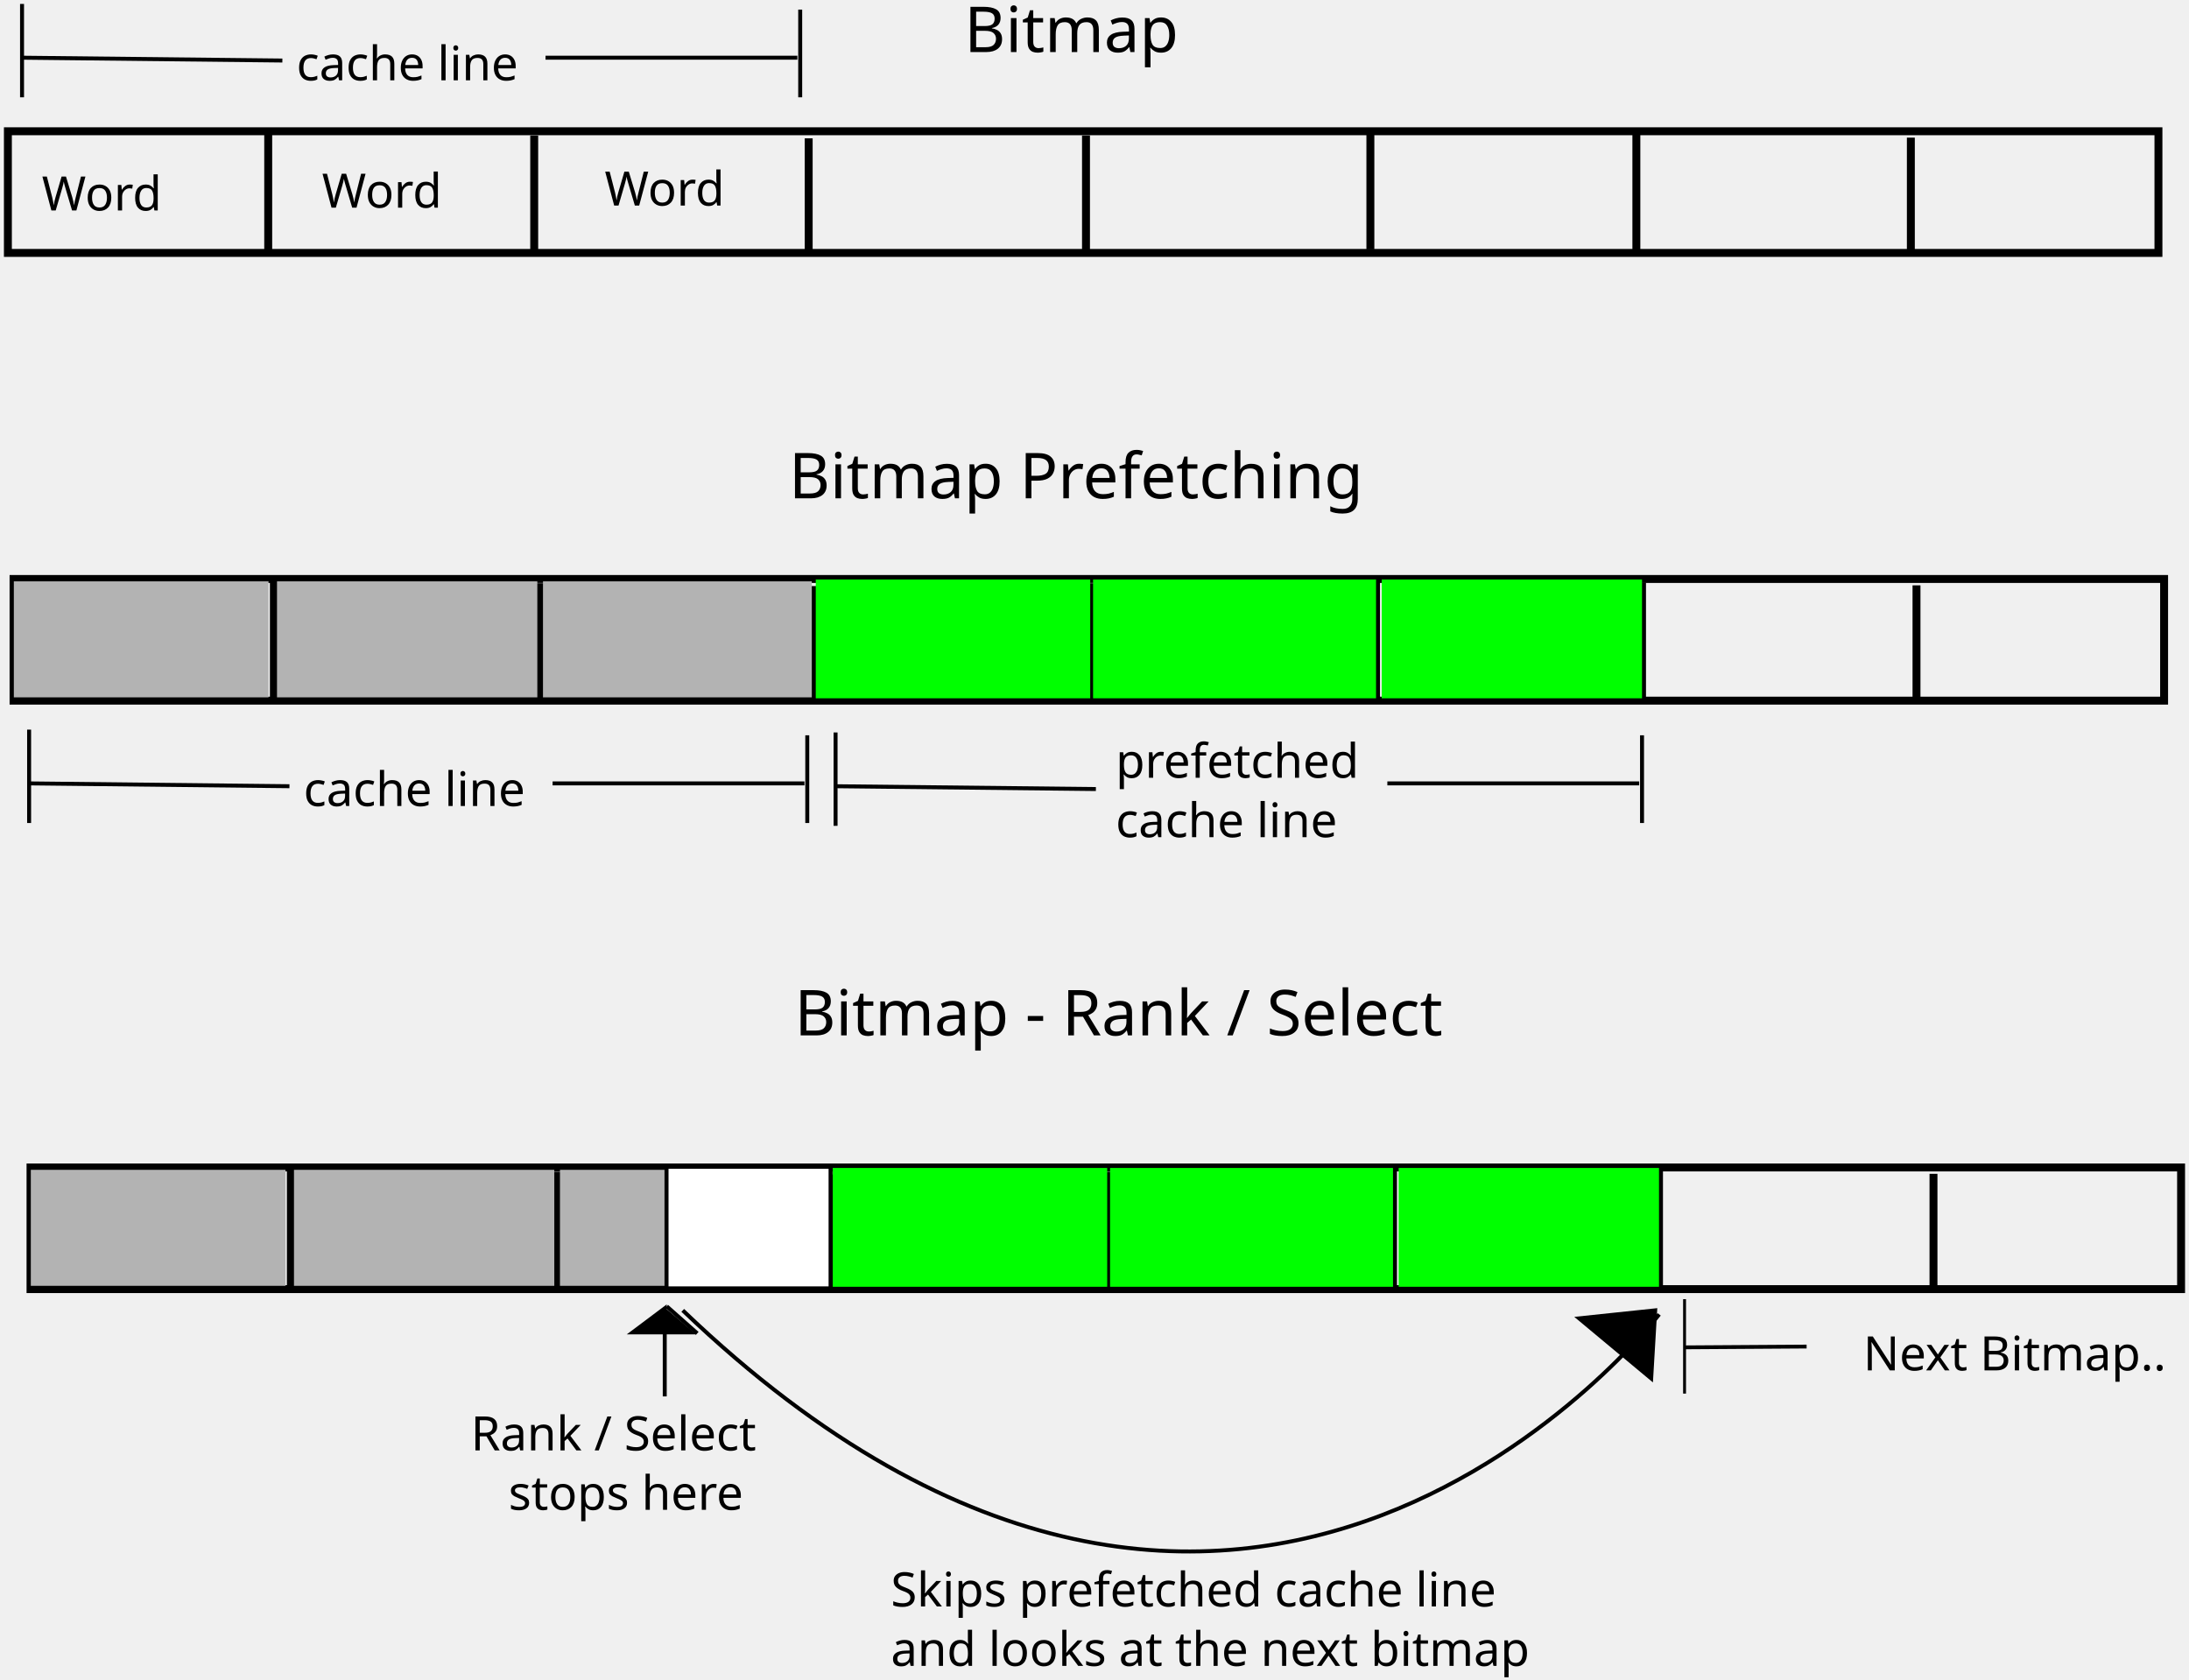
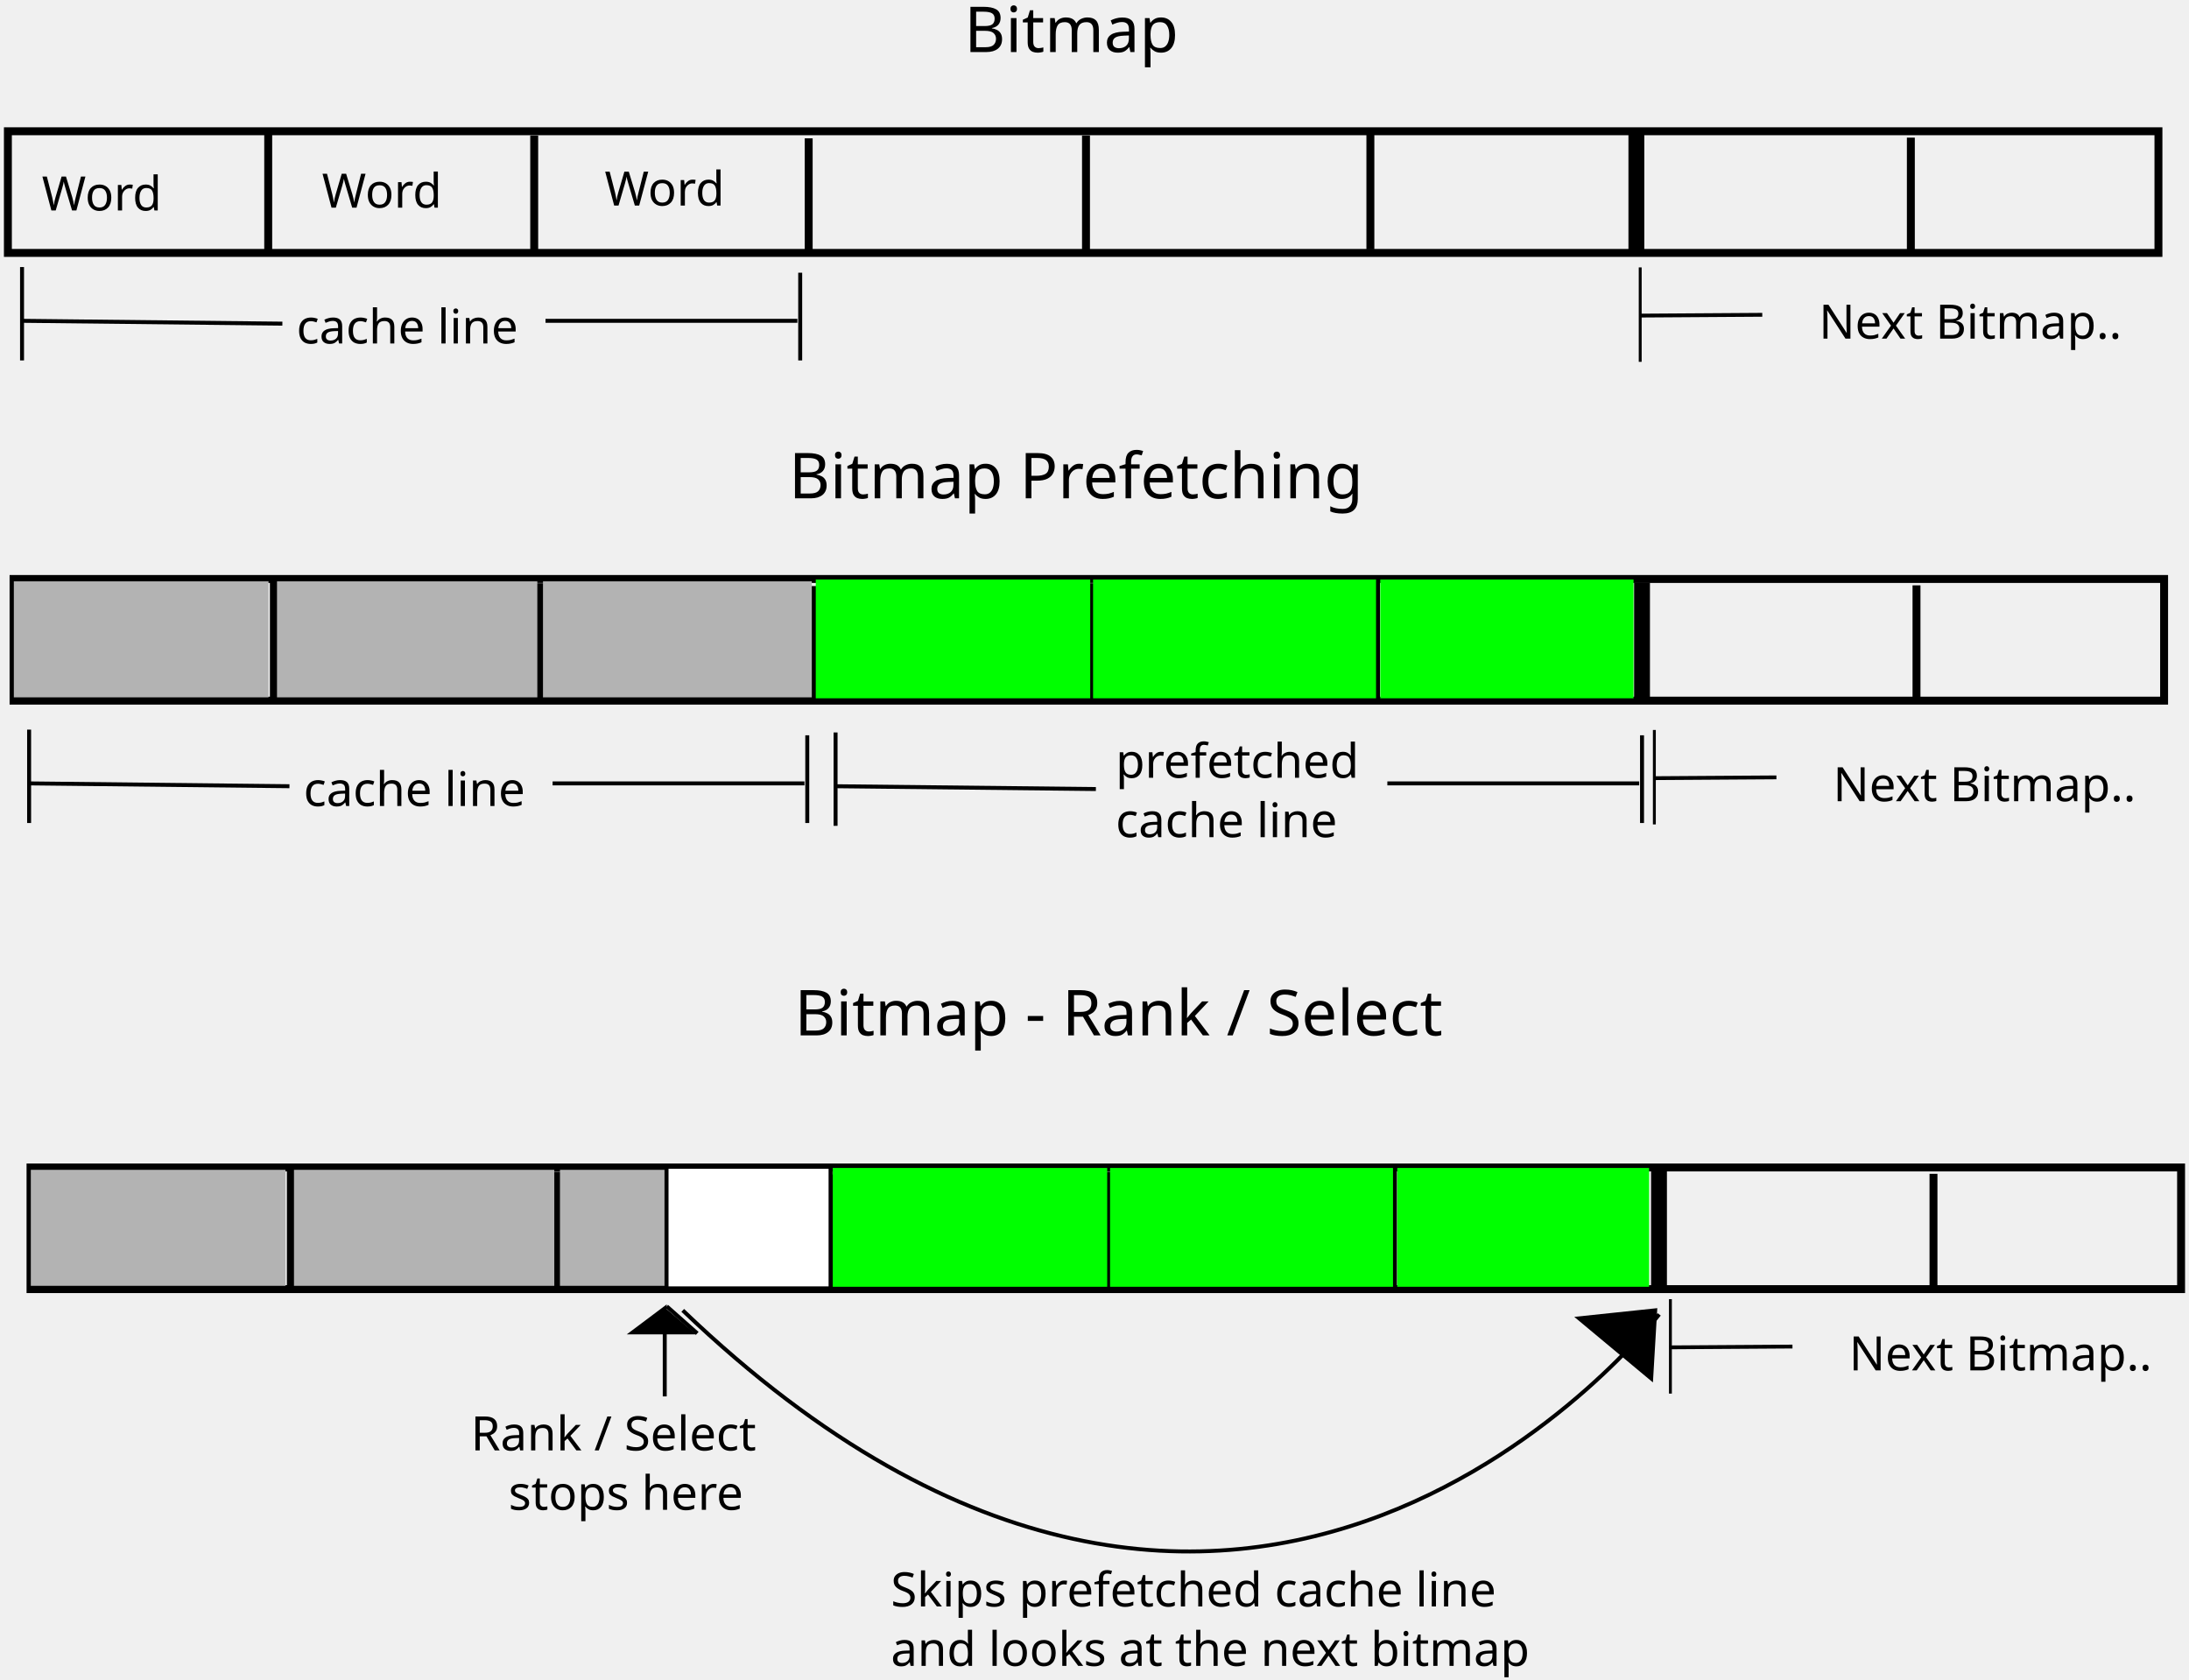
<svg xmlns="http://www.w3.org/2000/svg" width="552.562" height="424.073" id="svg2" version="1.1">
  <defs id="defs4" />
  <g id="layer1" transform="translate(-104.4375,-64.9375)">
    <rect style="fill:#ffffff" id="rect2995" width="480" height="385.714" x="-1314.286" y="78.076" />
    <text xml:space="preserve" style="font-size:40px;font-style:normal;font-weight:normal;line-height:125%;letter-spacing:0px;word-spacing:0px;fill:#000000;fill-opacity:1;stroke:none;font-family:Sans" x="347.857" y="78.076" id="text3775">
      <tspan id="tspan3777" x="347.857" y="78.076" style="font-size:16px;font-style:normal;font-variant:normal;font-weight:normal;font-stretch:normal;font-family:Verdana;-inkscape-font-specification:Verdana">Bitmap</tspan>
    </text>
    <path style="fill:none;stroke:#000000;stroke-width:2;stroke-linecap:butt;stroke-linejoin:miter;stroke-miterlimit:4;stroke-opacity:1;stroke-dasharray:none" d="m 172.143,98.791 0,29.286" id="path3779" />
    <path style="fill:none;stroke:#000000;stroke-width:2;stroke-linecap:butt;stroke-linejoin:miter;stroke-miterlimit:4;stroke-opacity:1;stroke-dasharray:none" d="m 239.286,99.148 0,29.286" id="path3779-6" />
    <path style="fill:none;stroke:#000000;stroke-width:2;stroke-linecap:butt;stroke-linejoin:miter;stroke-miterlimit:4;stroke-opacity:1;stroke-dasharray:none" d="m 308.571,99.862 0,29.286" id="path3779-6-1" />
    <path style="fill:none;stroke:#000000;stroke-width:2;stroke-linecap:butt;stroke-linejoin:miter;stroke-miterlimit:4;stroke-opacity:1;stroke-dasharray:none" d="m 378.571,99.148 0,29.286" id="path3779-6-5" />
    <path style="fill:none;stroke:#000000;stroke-width:2;stroke-linecap:butt;stroke-linejoin:miter;stroke-miterlimit:4;stroke-opacity:1;stroke-dasharray:none" d="m 450.357,98.612 0,29.286" id="path3779-1" />
-     <path style="fill:#000000;stroke:#000000;stroke-width:2;stroke-linecap:butt;stroke-linejoin:miter;stroke-miterlimit:4;stroke-opacity:1;stroke-dasharray:none" d="m 517.5,98.969 0,29.286" id="path3779-6-8" />
+     <path style="fill:#000000;stroke:#000000;stroke-width:4;stroke-linecap:butt;stroke-linejoin:miter;stroke-miterlimit:4;stroke-opacity:1;stroke-dasharray:none" d="m 517.5,98.969 0,29.286" id="path3779-6-8" />
    <path style="fill:none;stroke:#000000;stroke-width:2;stroke-linecap:butt;stroke-linejoin:miter;stroke-miterlimit:4;stroke-opacity:1;stroke-dasharray:none" d="m 586.786,99.684 0,29.286" id="path3779-6-1-2" />
    <rect style="fill:none;stroke:#000000;stroke-width:2;stroke-miterlimit:4;stroke-dasharray:none" id="rect3879" width="542.857" height="30.714" x="106.429" y="98.076" />
    <text xml:space="preserve" style="font-size:12px;font-style:normal;font-weight:normal;line-height:125%;letter-spacing:0px;word-spacing:0px;fill:#000000;fill-opacity:1;stroke:none;font-family:Sans" x="115" y="118.076" id="text3881">
      <tspan id="tspan3883" x="115" y="118.076">Word</tspan>
    </text>
    <text xml:space="preserve" style="font-size:12px;font-style:normal;font-weight:normal;line-height:125%;letter-spacing:0px;word-spacing:0px;fill:#000000;fill-opacity:1;stroke:none;font-family:Sans" x="185.714" y="117.362" id="text3885">
      <tspan id="tspan3887" x="185.714" y="117.362">Word</tspan>
    </text>
    <text xml:space="preserve" style="font-size:40px;font-style:normal;font-weight:normal;line-height:125%;letter-spacing:0px;word-spacing:0px;fill:#000000;fill-opacity:1;stroke:none;font-family:Sans" x="303.571" y="190.753" id="text3775-7">
      <tspan id="tspan3777-8" x="303.571" y="190.753" style="font-size:16px;font-style:normal;font-variant:normal;font-weight:normal;font-stretch:normal;font-family:Verdana;-inkscape-font-specification:Verdana">Bitmap Prefetching</tspan>
    </text>
    <text xml:space="preserve" style="font-size:12px;font-style:normal;font-weight:normal;line-height:125%;letter-spacing:0px;word-spacing:0px;fill:#000000;fill-opacity:1;stroke:none;font-family:Sans" x="257.067" y="116.836" id="text3885-7">
      <tspan id="tspan3887-6" x="257.067" y="116.836">Word</tspan>
    </text>
-     <text xml:space="preserve" style="font-size:12px;font-style:normal;font-weight:normal;line-height:125%;letter-spacing:0px;word-spacing:0px;fill:#000000;fill-opacity:1;stroke:none;font-family:Sans" x="179.286" y="85.219" id="text3977">
-       <tspan id="tspan3979" x="179.286" y="85.219">cache line</tspan>
+     <text xml:space="preserve" style="font-size:12px;font-style:normal;font-weight:normal;line-height:125%;letter-spacing:0px;word-spacing:0px;fill:#000000;fill-opacity:1;stroke:none;font-family:Sans" x="179.286" y="151.648" id="text3977">
+       <tspan id="tspan3979" x="179.286" y="151.648">cache line</tspan>
    </text>
-     <path style="fill:none;stroke:#000000;stroke-width:1px;stroke-linecap:butt;stroke-linejoin:miter;stroke-opacity:1" d="m 110,65.934 0,23.571" id="path3981" />
-     <path style="fill:none;stroke:#000000;stroke-width:1px;stroke-linecap:butt;stroke-linejoin:miter;stroke-opacity:1" d="m 110,79.505 65.714,0.714" id="path3983" />
-     <path style="fill:none;stroke:#000000;stroke-width:1px;stroke-linecap:butt;stroke-linejoin:miter;stroke-opacity:1" d="m 242.143,79.505 63.571,0" id="path3985" />
-     <path style="fill:none;stroke:#000000;stroke-width:1px;stroke-linecap:butt;stroke-linejoin:miter;stroke-opacity:1" d="m 306.429,67.362 0,22.143" id="path3987" />
+     <path style="fill:none;stroke:#000000;stroke-width:1px;stroke-linecap:butt;stroke-linejoin:miter;stroke-opacity:1" d="m 110,132.362 0,23.571" id="path3981" />
+     <path style="fill:none;stroke:#000000;stroke-width:1px;stroke-linecap:butt;stroke-linejoin:miter;stroke-opacity:1" d="m 110,145.934 65.714,0.714" id="path3983" />
+     <path style="fill:none;stroke:#000000;stroke-width:1px;stroke-linecap:butt;stroke-linejoin:miter;stroke-opacity:1" d="m 242.143,145.934 63.571,0" id="path3985" />
+     <path style="fill:none;stroke:#000000;stroke-width:1px;stroke-linecap:butt;stroke-linejoin:miter;stroke-opacity:1" d="m 306.429,133.791 0,22.143" id="path3987" />
    <text xml:space="preserve" style="font-size:12px;font-style:normal;font-weight:normal;line-height:125%;letter-spacing:0px;word-spacing:0px;fill:#000000;fill-opacity:1;stroke:none;font-family:Sans" x="386.071" y="261.291" id="text3977-3">
      <tspan id="tspan3979-8" x="386.071" y="261.291">prefetched</tspan>
      <tspan x="386.071" y="276.291" id="tspan4028">cache line</tspan>
    </text>
    <path style="fill:none;stroke:#000000;stroke-width:1px;stroke-linecap:butt;stroke-linejoin:miter;stroke-opacity:1" d="m 315.357,249.862 0,23.571" id="path3981-1" />
    <path style="fill:none;stroke:#000000;stroke-width:1px;stroke-linecap:butt;stroke-linejoin:miter;stroke-opacity:1" d="m 315.357,263.434 65.714,0.714" id="path3983-2" />
    <path style="fill:none;stroke:#000000;stroke-width:1px;stroke-linecap:butt;stroke-linejoin:miter;stroke-opacity:1" d="m 454.643,262.719 63.571,0" id="path3985-4" />
    <path style="fill:none;stroke:#000000;stroke-width:1px;stroke-linecap:butt;stroke-linejoin:miter;stroke-opacity:1" d="m 518.929,250.576 0,22.143" id="path3987-7" />
    <text xml:space="preserve" style="font-size:40px;font-style:normal;font-weight:normal;line-height:125%;letter-spacing:0px;word-spacing:0px;fill:#000000;fill-opacity:1;stroke:none;font-family:Sans" x="305" y="326.34" id="text3775-7-4">
      <tspan id="tspan3777-8-8" x="305" y="326.34" style="font-size:16px;font-style:normal;font-variant:normal;font-weight:normal;font-stretch:normal;font-family:Verdana;-inkscape-font-specification:Verdana">Bitmap - Rank / Select</tspan>
    </text>
    <text xml:space="preserve" style="font-size:12px;font-style:normal;font-weight:normal;line-height:125%;letter-spacing:0px;word-spacing:0px;fill:#000000;fill-opacity:1;stroke:none;font-family:Sans" x="181.071" y="268.434" id="text3977-4">
      <tspan id="tspan3979-1" x="181.071" y="268.434">cache line</tspan>
    </text>
    <path style="fill:none;stroke:#000000;stroke-width:1px;stroke-linecap:butt;stroke-linejoin:miter;stroke-opacity:1" d="m 111.786,249.148 0,23.571" id="path3981-6" />
    <path style="fill:none;stroke:#000000;stroke-width:1px;stroke-linecap:butt;stroke-linejoin:miter;stroke-opacity:1" d="m 111.786,262.719 65.714,0.714" id="path3983-7" />
    <path style="fill:none;stroke:#000000;stroke-width:1px;stroke-linecap:butt;stroke-linejoin:miter;stroke-opacity:1" d="m 243.929,262.719 63.571,0" id="path3985-3" />
    <path style="fill:none;stroke:#000000;stroke-width:1px;stroke-linecap:butt;stroke-linejoin:miter;stroke-opacity:1" d="m 308.214,250.576 0,22.143" id="path3987-1" />
    <path style="fill:none;stroke:#000000;stroke-width:2;stroke-linecap:butt;stroke-linejoin:miter;stroke-miterlimit:4;stroke-opacity:1;stroke-dasharray:none" d="m 173.571,211.826 0,29.286" id="path3779-4-1-1" />
    <path style="fill:#000000;stroke:#000000;stroke-width:2;stroke-linecap:butt;stroke-linejoin:miter;stroke-miterlimit:4;stroke-opacity:1;stroke-dasharray:none" d="m 240.714,212.184 0,29.286" id="path3779-6-59-9-9" />
    <path style="fill:none;stroke:#000000;stroke-width:2;stroke-linecap:butt;stroke-linejoin:miter;stroke-miterlimit:4;stroke-opacity:1;stroke-dasharray:none" d="m 310,212.898 0,29.286" id="path3779-6-1-5-9-2" />
    <path style="fill:none;stroke:#000000;stroke-width:2;stroke-linecap:butt;stroke-linejoin:miter;stroke-miterlimit:4;stroke-opacity:1;stroke-dasharray:none" d="m 380,212.184 0,29.286" id="path3779-6-5-4-9-3" />
    <path style="fill:none;stroke:#000000;stroke-width:2;stroke-linecap:butt;stroke-linejoin:miter;stroke-miterlimit:4;stroke-opacity:1;stroke-dasharray:none" d="m 451.786,211.648 0,29.286" id="path3779-1-1-3-6" />
-     <path style="fill:none;stroke:#000000;stroke-width:2;stroke-linecap:butt;stroke-linejoin:miter;stroke-miterlimit:4;stroke-opacity:1;stroke-dasharray:none" d="m 518.929,212.005 0,29.286" id="path3779-6-8-4-0-4" />
+     <path style="fill:none;stroke:#000000;stroke-width:4;stroke-linecap:butt;stroke-linejoin:miter;stroke-miterlimit:4;stroke-opacity:1;stroke-dasharray:none" d="m 518.929,212.005 0,29.286" id="path3779-6-8-4-0-4" />
    <path style="fill:#000000;stroke:#000000;stroke-width:2;stroke-linecap:butt;stroke-linejoin:miter;stroke-miterlimit:4;stroke-opacity:1;stroke-dasharray:none" d="m 588.214,212.719 0,29.286" id="path3779-6-1-2-7-9-7" />
    <rect style="fill:none;stroke:#000000;stroke-width:2;stroke-miterlimit:4;stroke-dasharray:none" id="rect3879-8-1-0" width="542.857" height="30.714" x="107.857" y="211.112" />
    <path style="fill:#b3b3b3;stroke:#b3b3b3;stroke-width:1.429;stroke-miterlimit:4;stroke-dasharray:none" d="m 108.644,226.354 0,-13.929 31.429,0 31.429,0 0,13.929 0,13.929 -31.429,0 -31.429,0 0,-13.929 z" id="path3946-6-5" />
    <path style="fill:#b3b3b3;stroke:#b3b3b3;stroke-width:1.429;stroke-miterlimit:4;stroke-dasharray:none" d="m 175.073,226.354 0,-13.929 32.143,0 32.143,0 0,13.929 0,13.929 -32.143,0 -32.143,0 0,-13.929 z" id="path3948-4-0" />
    <path style="fill:#b3b3b3;stroke:#b3b3b3;stroke-width:1.429;stroke-miterlimit:4;stroke-dasharray:none" d="m 242.216,226.354 0,-13.929 33.214,0 33.214,0 0,13.929 0,13.929 -33.214,0 -33.214,0 0,-13.929 z" id="path3950-1-1" />
    <path style="fill:#00ff00;stroke:#00ff00;stroke-width:2.143;stroke-miterlimit:4;stroke-dasharray:none" d="m 311.428,226.236 0,-13.929 33.571,0 33.571,0 0,13.929 0,13.929 -33.571,0 -33.571,0 0,-13.929 z" id="path4011" />
    <path style="fill:#00ff00;stroke:#00ff00;stroke-width:2.143;stroke-miterlimit:4;stroke-dasharray:none" d="m 381.428,226.236 0,-13.929 34.643,0 34.643,0 0,13.929 0,13.929 -34.643,0 -34.643,0 0,-13.929 z" id="path4013" />
-     <path style="fill:#00ff00;stroke:#00ff00;stroke-width:2.12;stroke-miterlimit:4;stroke-dasharray:none" d="m 454.273,226.236 0,-13.94 31.797,0 31.797,0 0,13.94 0,13.94 -31.797,0 -31.797,0 0,-13.94 z" id="path4015" />
+     <path style="fill:#00ff00;stroke:#00ff00;stroke-width:2.092;stroke-miterlimit:4;stroke-dasharray:none" d="m 453.902,226.236 0,-13.954 30.918,0 30.918,0 0,13.954 0,13.954 -30.918,0 -30.918,0 0,-13.954 z" id="path4015" />
    <path style="fill:none;stroke:#000000;stroke-width:2;stroke-linecap:butt;stroke-linejoin:miter;stroke-miterlimit:4;stroke-opacity:1;stroke-dasharray:none" d="m 177.857,360.398 0,29.286" id="path3779-4-1-1-5" />
    <path style="fill:#000000;stroke:#000000;stroke-width:2;stroke-linecap:butt;stroke-linejoin:miter;stroke-miterlimit:4;stroke-opacity:1;stroke-dasharray:none" d="m 245,360.755 0,29.286" id="path3779-6-59-9-9-5" />
    <path style="fill:none;stroke:#000000;stroke-width:2;stroke-linecap:butt;stroke-linejoin:miter;stroke-miterlimit:4;stroke-opacity:1;stroke-dasharray:none" d="m 314.286,361.469 0,29.286" id="path3779-6-1-5-9-2-8" />
    <path style="fill:none;stroke:#000000;stroke-width:2;stroke-linecap:butt;stroke-linejoin:miter;stroke-miterlimit:4;stroke-opacity:1;stroke-dasharray:none" d="m 384.286,360.755 0,29.286" id="path3779-6-5-4-9-3-6" />
    <path style="fill:none;stroke:#000000;stroke-width:2;stroke-linecap:butt;stroke-linejoin:miter;stroke-miterlimit:4;stroke-opacity:1;stroke-dasharray:none" d="m 456.071,360.219 0,29.286" id="path3779-1-1-3-6-6" />
-     <path style="fill:none;stroke:#000000;stroke-width:2;stroke-linecap:butt;stroke-linejoin:miter;stroke-miterlimit:4;stroke-opacity:1;stroke-dasharray:none" d="m 523.214,360.576 0,29.286" id="path3779-6-8-4-0-4-3" />
+     <path style="fill:none;stroke:#000000;stroke-width:4;stroke-linecap:butt;stroke-linejoin:miter;stroke-miterlimit:4;stroke-opacity:1;stroke-dasharray:none" d="m 523.214,360.576 0,29.286" id="path3779-6-8-4-0-4-3" />
    <path style="fill:#000000;stroke:#000000;stroke-width:2;stroke-linecap:butt;stroke-linejoin:miter;stroke-miterlimit:4;stroke-opacity:1;stroke-dasharray:none" d="m 592.5,361.291 0,29.286" id="path3779-6-1-2-7-9-7-9" />
    <rect style="fill:none;stroke:#000000;stroke-width:2;stroke-miterlimit:4;stroke-dasharray:none" id="rect3879-8-1-0-0" width="542.857" height="30.714" x="112.143" y="359.684" />
    <path style="fill:#b3b3b3;stroke:#b3b3b3;stroke-width:1.429;stroke-miterlimit:4;stroke-dasharray:none" d="m 112.93,374.925 0,-13.929 31.429,0 31.429,0 0,13.929 0,13.929 -31.429,0 -31.429,0 0,-13.929 z" id="path3946-6-5-3" />
    <path style="fill:#b3b3b3;stroke:#b3b3b3;stroke-width:1.429;stroke-miterlimit:4;stroke-dasharray:none" d="m 179.359,374.925 0,-13.929 32.143,0 32.143,0 0,13.929 0,13.929 -32.143,0 -32.143,0 0,-13.929 z" id="path3948-4-0-4" />
    <path style="fill:#b3b3b3;stroke:#b3b3b3;stroke-width:1.429;stroke-miterlimit:4;stroke-dasharray:none" d="m 246.501,374.925 0,-13.929 33.214,0 33.214,0 0,13.929 0,13.929 -33.214,0 -33.214,0 0,-13.929 z" id="path3950-1-1-6" />
    <path style="fill:#00ff00;stroke:#00ff00;stroke-width:2.143;stroke-miterlimit:4;stroke-dasharray:none" d="m 315.713,374.808 0,-13.929 33.571,0 33.571,0 0,13.929 0,13.929 -33.571,0 -33.571,0 0,-13.929 z" id="path4011-7" />
    <path style="fill:#00ff00;stroke:#00ff00;stroke-width:2.143;stroke-miterlimit:4;stroke-dasharray:none" d="m 385.713,374.808 0,-13.929 34.643,0 34.643,0 0,13.929 0,13.929 -34.643,0 -34.643,0 0,-13.929 z" id="path4013-8" />
-     <path style="fill:#00ff00;stroke:#00ff00;stroke-width:2.12;stroke-miterlimit:4;stroke-dasharray:none" d="m 458.559,374.808 0,-13.94 31.797,0 31.797,0 0,13.94 0,13.94 -31.797,0 -31.797,0 0,-13.94 z" id="path4015-7" />
+     <path style="fill:#00ff00;stroke:#00ff00;stroke-width:2.086;stroke-miterlimit:4;stroke-dasharray:none" d="m 458.185,374.808 0,-13.957 30.743,0 30.743,0 0,13.957 0,13.957 -30.743,0 -30.743,0 0,-13.957 z" id="path4015-7" />
    <rect style="fill:#ffffff;stroke:#000000;stroke-width:1.012;stroke-miterlimit:4;stroke-dasharray:none" id="rect4074" width="41.417" height="30.703" x="272.684" y="359.511" />
    <text xml:space="preserve" style="font-size:12px;font-style:normal;font-weight:normal;line-height:125%;letter-spacing:0px;word-spacing:0px;fill:#000000;fill-opacity:1;stroke:none;font-family:Sans" x="270.228" y="431.118" id="text4076">
      <tspan id="tspan4078" x="270.228" y="431.118" style="text-align:center;text-anchor:middle">Rank / Select</tspan>
      <tspan x="270.228" y="446.118" id="tspan4080" style="text-align:center;text-anchor:middle">stops here</tspan>
    </text>
    <path style="fill:#000000;stroke:#000000;stroke-width:1px;stroke-linecap:butt;stroke-linejoin:miter;stroke-opacity:1" d="m 272.236,417.481 0,-22.223 -8.081,6.061 14.647,0 -7.071,-6.061" id="path4082" />
    <path style="fill:none;stroke:#000000;stroke-width:1px;stroke-linecap:butt;stroke-linejoin:miter;stroke-opacity:1" d="m 272.741,394.753 c 7.702,6.819 7.702,6.819 7.702,6.819" id="path4094" />
-     <text xml:space="preserve" style="font-size:12px;font-style:normal;font-weight:normal;line-height:125%;letter-spacing:0px;word-spacing:0px;fill:#000000;fill-opacity:1;stroke:none;font-family:Sans" x="574.777" y="410.915" id="text4096">
-       <tspan id="tspan4098" x="574.777" y="410.915">Next Bitmap..</tspan>
+     <text xml:space="preserve" style="font-size:12px;font-style:normal;font-weight:normal;line-height:125%;letter-spacing:0px;word-spacing:0px;fill:#000000;fill-opacity:1;stroke:none;font-family:Sans" x="571.205" y="410.915" id="text4096">
+       <tspan id="tspan4098" x="571.205" y="410.915">Next Bitmap..</tspan>
    </text>
-     <path style="fill:none;stroke:#000000;stroke-width:0.73px;stroke-linecap:butt;stroke-linejoin:miter;stroke-opacity:1" d="m 529.663,392.934 0,23.841" id="path3981-6-9" />
-     <path style="fill:none;stroke:#000000;stroke-width:0.965;stroke-linecap:butt;stroke-linejoin:miter;stroke-miterlimit:4;stroke-opacity:1;stroke-dasharray:none" d="m 529.48,405.103 30.994,-0.202" id="path3983-7-5" />
+     <path style="fill:none;stroke:#000000;stroke-width:0.73px;stroke-linecap:butt;stroke-linejoin:miter;stroke-opacity:1" d="m 526.092,392.934 0,23.841" id="path3981-6-9" />
+     <path style="fill:none;stroke:#000000;stroke-width:0.965;stroke-linecap:butt;stroke-linejoin:miter;stroke-miterlimit:4;stroke-opacity:1;stroke-dasharray:none" d="m 525.909,405.103 30.994,-0.202" id="path3983-7-5" />
    <path style="fill:none;stroke:#000000;stroke-width:1px;stroke-linecap:butt;stroke-linejoin:miter;stroke-opacity:1" d="m 276.782,395.763 c 142.432,136.371 246.477,1.01 246.477,1.01" id="path4121" />
    <path style="fill:#000000;stroke:#000000;stroke-width:1px;stroke-linecap:butt;stroke-linejoin:miter;stroke-opacity:1" d="m 522.249,395.763 -19.193,2.02 18.183,15.152 z" id="path4123" />
    <text xml:space="preserve" style="font-size:12px;font-style:normal;font-weight:normal;line-height:125%;letter-spacing:0px;word-spacing:0px;fill:#000000;fill-opacity:1;stroke:none;font-family:Sans" x="329.31" y="470.514" id="text4125">
      <tspan id="tspan4127" x="329.31" y="470.514">Skips prefetched cache line</tspan>
      <tspan x="329.31" y="485.514" id="tspan4129">and looks at the next bitmap</tspan>
    </text>
+     <text xml:space="preserve" style="font-size:12px;font-style:normal;font-weight:normal;line-height:125%;letter-spacing:0px;word-spacing:0px;fill:#000000;fill-opacity:1;stroke:none;font-family:Sans" x="567.155" y="267.214" id="text4096-8">
+       <tspan id="tspan4098-9" x="567.155" y="267.214">Next Bitmap..</tspan>
+     </text>
+     <path style="fill:none;stroke:#000000;stroke-width:0.73px;stroke-linecap:butt;stroke-linejoin:miter;stroke-opacity:1" d="m 522.041,249.233 0,23.841" id="path3981-6-9-6" />
+     <path style="fill:none;stroke:#000000;stroke-width:0.965;stroke-linecap:butt;stroke-linejoin:miter;stroke-miterlimit:4;stroke-opacity:1;stroke-dasharray:none" d="m 521.858,261.401 30.994,-0.202" id="path3983-7-5-3" />
+     <text xml:space="preserve" style="font-size:12px;font-style:normal;font-weight:normal;line-height:125%;letter-spacing:0px;word-spacing:0px;fill:#000000;fill-opacity:1;stroke:none;font-family:Sans" x="563.583" y="150.428" id="text4096-6">
+       <tspan id="tspan4098-7" x="563.583" y="150.428">Next Bitmap..</tspan>
+     </text>
+     <path style="fill:none;stroke:#000000;stroke-width:0.73px;stroke-linecap:butt;stroke-linejoin:miter;stroke-opacity:1" d="m 518.47,132.447 0,23.841" id="path3981-6-9-8" />
+     <path style="fill:none;stroke:#000000;stroke-width:0.965;stroke-linecap:butt;stroke-linejoin:miter;stroke-miterlimit:4;stroke-opacity:1;stroke-dasharray:none" d="m 518.287,144.616 30.994,-0.202" id="path3983-7-5-8" />
  </g>
</svg>
